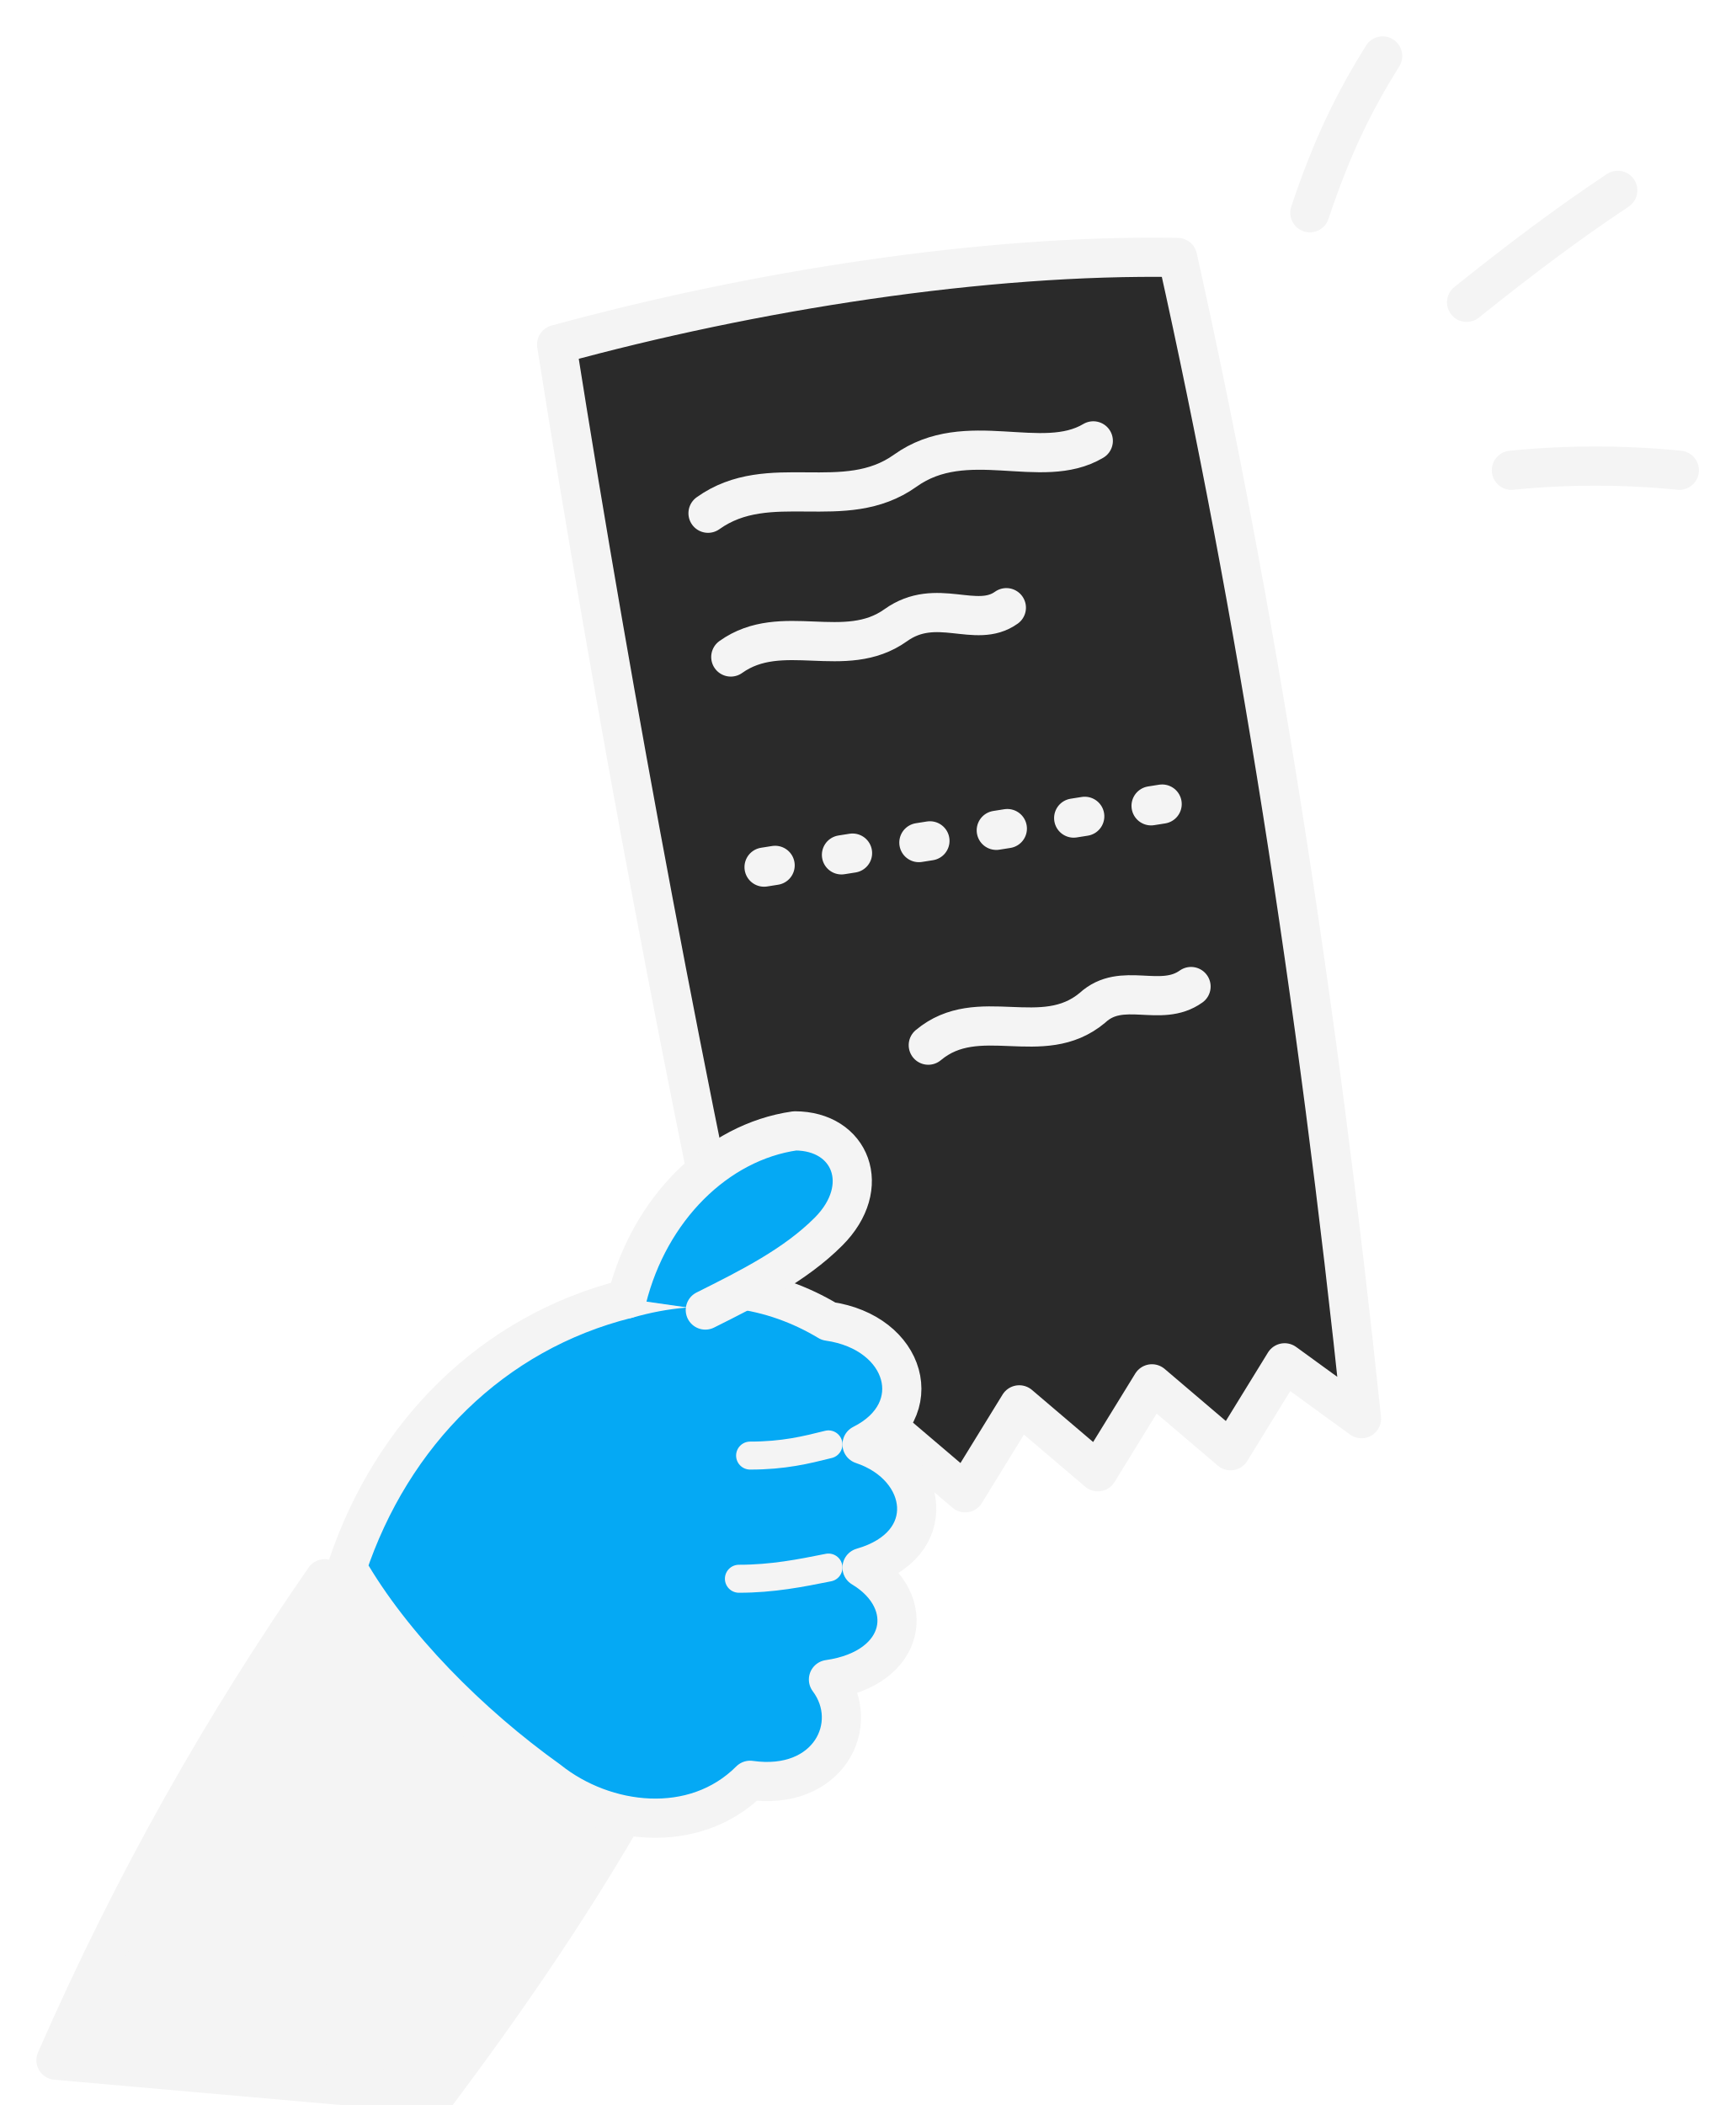
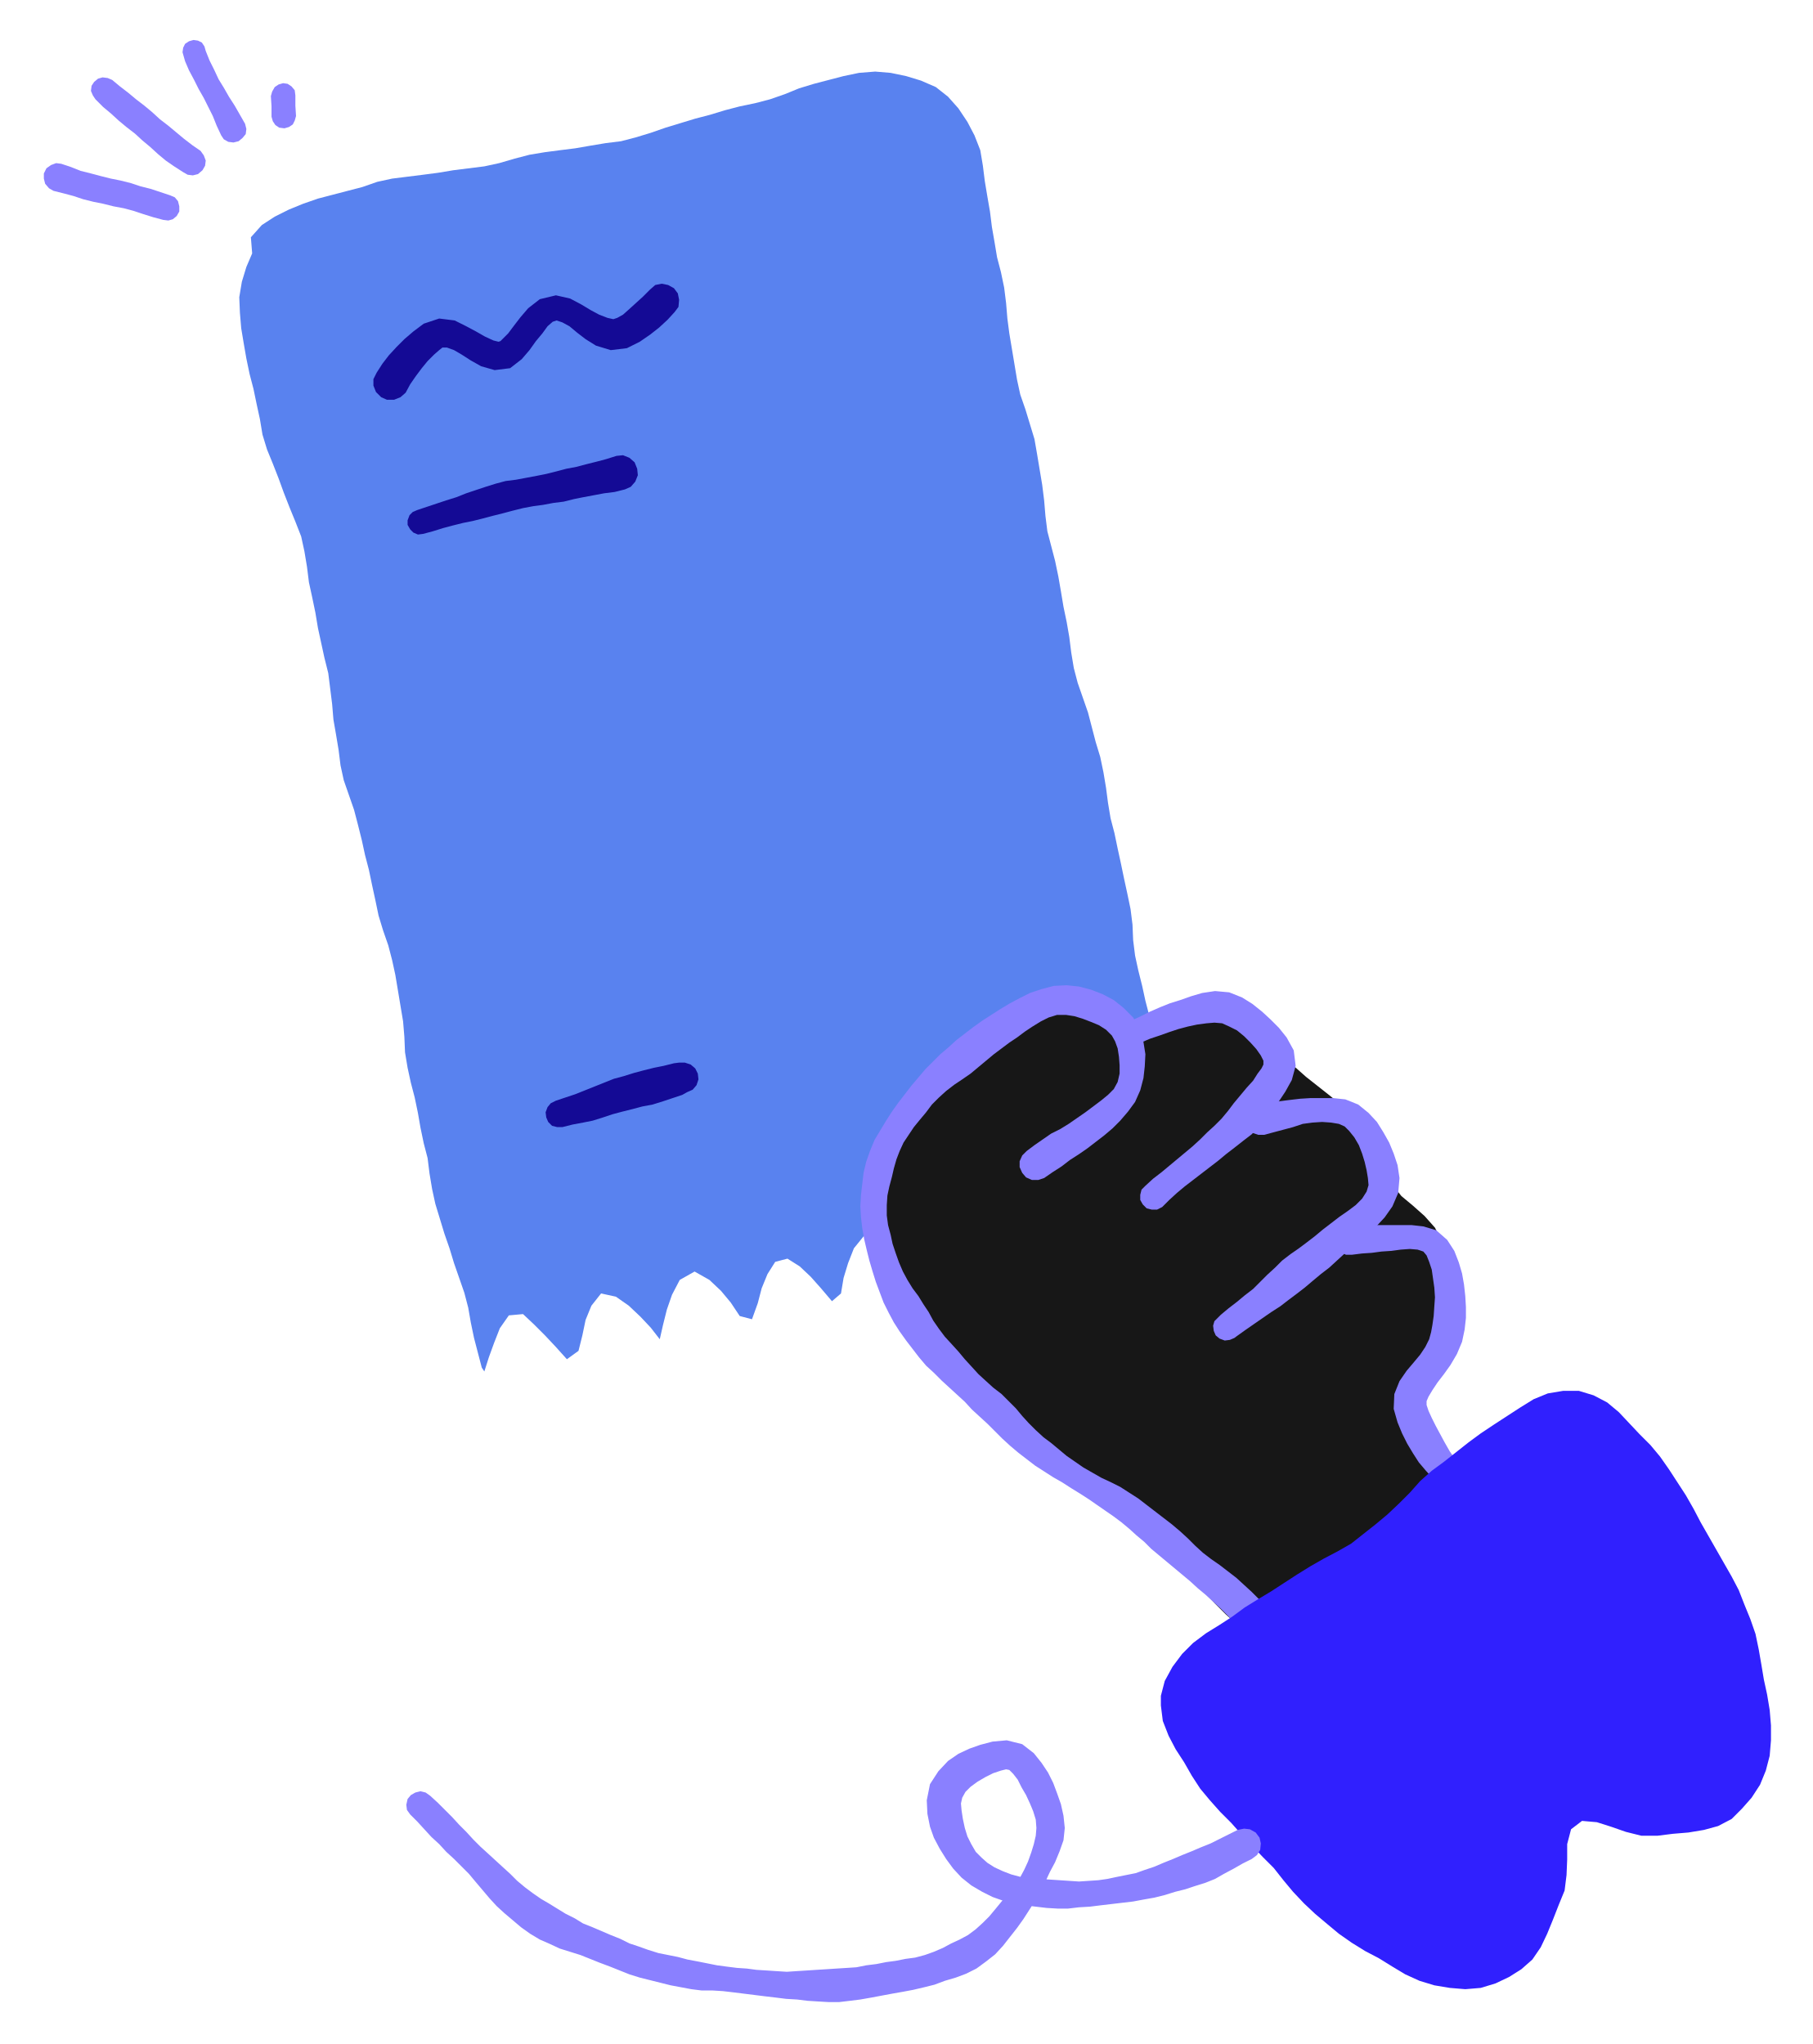
- <svg xmlns="http://www.w3.org/2000/svg" viewBox="34 24 310 376" width="310" height="376">
-   <g stroke="#F4F4F4" stroke-width="7" stroke-linecap="round" stroke-linejoin="round" fill="none">
-     <path d="M268 62 C 272 50 276 42 281 34" />
-     <path d="M296 78 C 306 70 314 64 323 58" />
-     <path d="M304 108 C 314 107 324 107 334 108" />
-     <g transform="rotate(-9 215 185)">
-       <path d="M150 74 C 186 70 228 70 262 76 C 266 140 266 210 262 286            L 250 274 L 238 288 L 226 274 L 214 288 L 202 274 L 190 288 L 178 274 L 166 288 L 156 276            C 152 210 150 140 150 74 Z" fill="#2A2A2A" />
-       <path d="M172 108 C 184 102 196 112 208 106 C 220 100 232 110 242 106" />
-       <path d="M172 134 C 182 129 192 138 202 133 C 210 129 216 136 222 133" />
-       <path d="M172 172 L 244 172" stroke-dasharray="2 12" />
-       <path d="M196 208 C 206 202 216 212 226 206 C 232 202 238 208 244 205" />
-     </g>
-     <path d="M44 392 C 58 360 74 332 92 306 C 112 312 132 324 150 340 C 138 362 124 382 112 398 Z" fill="#F4F4F4" />
-     <path d="M96 304 C 104 280 122 262 146 256 C 160 252 172 254 182 260          C 196 262 200 276 188 282 C 200 286 202 300 188 304          C 198 310 196 322 182 324 C 188 332 182 344 168 342          C 158 352 142 350 132 342 C 118 332 104 318 96 304 Z" fill="#05A9F4" />
-     <path d="M146 256 C 150 240 162 228 176 226 C 186 226 190 236 182 244 C 176 250 168 254 160 258" fill="#05A9F4" />
-     <path d="M168 284 C 174 284 178 283 182 282" stroke-width="5" />
-     <path d="M166 306 C 172 306 177 305 182 304" stroke-width="5" />
-   </g>
+ <svg xmlns="http://www.w3.org/2000/svg" viewBox="29 6 281 317" width="281" height="317">
+   <path fill="#8A80FF" d="M55.4 36.3L53.9 35.8 52.4 35.3 50.8 34.9 49.3 34.4 47.7 34.0 46.2 33.7 44.6 33.3 43.1 32.9 41.5 32.5 40.0 31.9 38.5 31.4 37.7 31.3 36.9 31.6 36.2 32.1 35.8 32.9 35.8 33.7 36.0 34.5 36.6 35.2 37.3 35.6 38.9 36.0 40.4 36.4 41.9 36.9 43.5 37.3 45.0 37.6 46.6 38.0 48.2 38.3 49.7 38.7 51.2 39.2 52.8 39.7 54.3 40.1 55.1 40.2 55.8 40.0 56.4 39.5 56.8 38.8 56.8 38.0 56.6 37.2 56.1 36.6Z" />
+   <path fill="#8A80FF" d="M60.1 29.4L58.8 28.5 57.5 27.5 56.3 26.5 55.1 25.5 53.8 24.5 52.6 23.4 51.4 22.4 50.1 21.4 48.9 20.4 47.6 19.4 46.4 18.4 45.7 18.1 44.9 18.0 44.2 18.2 43.6 18.7 43.2 19.3 43.1 20.1 43.4 20.8 43.8 21.4 45.0 22.6 46.2 23.6 47.4 24.7 48.6 25.7 49.9 26.7 51.1 27.8 52.3 28.8 53.5 29.9 54.7 30.9 56.0 31.8 57.4 32.7 58.1 33.1 58.9 33.2 59.7 33.0 60.4 32.4 60.8 31.7 60.9 30.9 60.6 30.1Z" />
+   <path fill="#8A80FF" d="M67.0 25.2L66.2 23.8 65.4 22.4 64.5 21.0 63.7 19.6 62.9 18.3 62.2 16.8 61.5 15.4 60.9 13.9 60.7 13.2 60.3 12.6 59.7 12.3 59.0 12.2 58.3 12.4 57.7 12.8 57.4 13.4 57.3 14.1 57.5 14.8 57.7 15.5 58.3 16.9 59.1 18.4 59.8 19.8 60.6 21.2 61.3 22.6 62.0 24.0 62.6 25.5 63.3 27.0 63.7 27.6 64.4 28.0 65.2 28.1 66.0 27.9 66.6 27.4 67.1 26.8 67.2 26.0Z" />
+   <path fill="#8A80FF" d="M74.9 24.0L74.8 22.4 74.8 20.8 74.7 20.0 74.2 19.4 73.6 19.0 72.9 18.9 72.2 19.1 71.6 19.5 71.2 20.2 71.0 20.9 71.1 22.5 71.1 24.1 71.3 24.8 71.7 25.4 72.3 25.8 73.1 25.9 73.8 25.7 74.4 25.3 74.7 24.7Z" />
+   <path fill="#5982EF" d="M67.9 42.8L69.6 40.9 71.6 39.6 73.8 38.5 76.0 37.6 78.3 36.8 80.6 36.2 82.9 35.6 85.2 35.0 87.5 34.2 89.8 33.7 92.2 33.4 94.6 33.1 96.9 32.8 99.3 32.4 101.7 32.1 104.1 31.8 106.4 31.3 108.8 30.6 111.1 30.0 113.5 29.6 115.8 29.3 118.2 29.0 120.5 28.6 122.9 28.2 125.3 27.9 127.6 27.3 129.9 26.6 132.2 25.8 134.5 25.1 136.8 24.4 139.1 23.8 141.4 23.1 143.7 22.5 146.1 22.0 148.4 21.4 150.7 20.6 152.9 19.7 155.2 19.0 157.5 18.4 159.8 17.8 162.2 17.3 164.7 17.1 167.1 17.3 169.5 17.8 171.8 18.5 174.1 19.5 176.0 21.0 177.6 22.8 179.0 24.9 180.1 27.0 181.0 29.3 181.4 31.7 181.7 34.1 182.1 36.5 182.5 38.8 182.8 41.2 183.2 43.5 183.6 45.9 184.2 48.2 184.7 50.6 185.0 53.0 185.2 55.4 185.5 57.7 185.9 60.1 186.3 62.5 186.7 64.9 187.2 67.2 188.0 69.5 188.7 71.8 189.4 74.1 189.8 76.4 190.2 78.8 190.6 81.2 190.9 83.6 191.1 86.0 191.4 88.4 192.0 90.7 192.6 93.0 193.1 95.4 193.5 97.7 193.9 100.1 194.4 102.5 194.8 104.8 195.1 107.2 195.5 109.6 196.1 111.9 196.9 114.2 197.7 116.5 198.3 118.8 198.9 121.1 199.6 123.4 200.1 125.8 200.5 128.2 200.8 130.5 201.2 132.9 201.8 135.2 202.3 137.6 202.8 139.9 203.3 142.3 203.8 144.6 204.3 147.0 204.6 149.4 204.7 151.8 205.0 154.2 205.5 156.5 206.1 158.9 206.6 161.2 207.2 163.5 207.9 165.8 208.7 168.1 209.3 170.5 209.7 172.8 210.1 175.2 210.6 177.5 211.1 179.9 211.6 182.2 212.0 184.6 212.6 186.9 213.1 189.3 213.5 191.7 213.7 194.1 213.5 196.6 211.7 194.6 210.2 192.7 208.6 190.9 206.7 189.2 204.2 188.9 202.5 191.0 201.6 193.3 200.7 195.5 199.9 197.7 199.3 198.3 197.8 196.6 196.2 194.9 194.4 193.2 192.2 191.9 190.0 192.7 189.1 194.9 188.3 197.2 187.6 199.4 186.7 202.0 184.6 201.5 183.0 199.5 181.5 197.7 179.8 196.0 177.7 195.0 176.0 196.4 174.9 198.4 173.9 200.6 173.1 202.9 172.4 205.0 170.9 203.1 169.5 201.2 167.9 199.3 165.8 197.8 163.1 197.5 161.4 199.6 160.5 201.9 159.8 204.2 159.4 206.6 158.0 207.8 156.3 205.8 154.7 204.0 153.0 202.4 151.1 201.2 149.2 201.7 148.0 203.6 147.1 205.8 146.5 208.1 145.6 210.6 143.7 210.1 142.3 208.0 140.8 206.2 139.0 204.5 136.7 203.2 134.4 204.5 133.2 206.8 132.4 209.1 131.8 211.5 131.3 213.7 129.9 211.9 128.3 210.2 126.5 208.5 124.5 207.1 122.2 206.6 120.7 208.5 119.8 210.7 119.3 213.1 118.7 215.5 116.9 216.8 115.1 214.8 113.5 213.1 111.8 211.4 110.1 209.8 107.9 210.0 106.5 212.0 105.6 214.3 104.8 216.5 104.1 218.7 103.7 218.1 103.1 215.8 102.5 213.5 102.0 211.1 101.6 208.8 101.0 206.5 100.2 204.2 99.4 201.9 98.7 199.6 97.9 197.3 97.2 195.0 96.5 192.7 96.0 190.4 95.6 188.0 95.3 185.6 94.7 183.3 94.2 180.9 93.8 178.6 93.3 176.2 92.7 173.9 92.2 171.6 91.8 169.2 91.7 166.8 91.5 164.4 91.1 162.0 90.7 159.6 90.3 157.2 89.8 154.9 89.2 152.6 88.4 150.3 87.7 148.0 87.2 145.6 86.7 143.3 86.2 140.9 85.6 138.6 85.1 136.3 84.5 133.9 83.9 131.6 83.1 129.3 82.3 127.0 81.8 124.7 81.5 122.3 81.1 119.9 80.7 117.6 80.5 115.2 80.2 112.8 79.9 110.4 79.3 108.0 78.8 105.7 78.3 103.4 77.9 101.0 77.4 98.6 76.9 96.3 76.6 93.9 76.2 91.5 75.7 89.2 74.8 86.9 73.9 84.7 73.0 82.4 72.2 80.2 71.3 77.9 70.4 75.7 69.7 73.4 69.3 71.0 68.8 68.7 68.3 66.3 67.7 64.0 67.2 61.6 66.8 59.3 66.4 56.9 66.2 54.5 66.1 52.1 66.5 49.7 67.2 47.4 68.1 45.3Z" />
+   <path fill="#140A95" d="M91.9 66.9L92.6 65.6 93.5 64.3 94.4 63.1 95.3 62.0 96.3 61.0 97.1 60.3 97.6 59.9 98.3 59.9 99.4 60.3 100.6 61.0 102.0 61.9 103.6 62.8 105.7 63.4 108.1 63.1 109.9 61.7 111.1 60.3 112.1 58.9 113.1 57.7 113.9 56.6 114.7 55.9 115.3 55.7 116.2 56.0 117.3 56.6 118.5 57.6 119.8 58.6 121.4 59.6 123.7 60.3 126.2 60.0 128.2 59.0 129.8 57.9 131.2 56.8 132.5 55.6 133.6 54.4 134.2 53.6 134.3 52.5 134.1 51.5 133.5 50.7 132.6 50.2 131.6 50.0 130.6 50.2 129.8 50.9 128.7 52.0 127.6 53.0 126.5 54.0 125.6 54.8 124.7 55.3 124.1 55.5 123.2 55.3 121.9 54.8 120.6 54.1 119.1 53.2 117.4 52.3 115.2 51.8 112.7 52.4 110.9 53.8 109.7 55.2 108.7 56.5 107.8 57.7 107.0 58.5 106.6 58.9 106.3 59.0 105.5 58.8 104.2 58.2 102.8 57.4 101.3 56.6 99.5 55.7 97.1 55.4 94.7 56.2 93.1 57.4 91.7 58.6 90.5 59.8 89.3 61.1 88.3 62.4 87.4 63.8 86.9 64.8 86.9 65.8 87.3 66.8 88.1 67.6 89.0 68.0 90.1 68.0 91.1 67.6Z" />
+   <path fill="#140A95" d="M94.6 88.8L96.1 88.4 97.7 87.9 99.2 87.5 100.8 87.1 102.3 86.8 103.9 86.4 105.4 86.0 107.0 85.6 108.5 85.2 110.1 84.8 111.7 84.5 113.2 84.3 114.8 84.0 116.4 83.8 118.0 83.4 119.5 83.1 121.1 82.8 122.7 82.5 124.3 82.3 125.9 81.9 126.8 81.5 127.5 80.7 127.9 79.7 127.8 78.7 127.4 77.7 126.6 77.0 125.6 76.6 124.6 76.7 123.0 77.2 121.5 77.6 119.9 78.0 118.4 78.4 116.8 78.7 115.3 79.1 113.7 79.5 112.2 79.8 110.6 80.1 109.0 80.4 107.4 80.6 105.9 81.0 104.3 81.5 102.8 82.0 101.3 82.5 99.8 83.1 98.2 83.6 96.7 84.1 95.2 84.6 93.7 85.1 93.0 85.4 92.5 85.9 92.2 86.7 92.2 87.4 92.6 88.1 93.1 88.6 93.8 88.9Z" />
+   <path fill="#140A95" d="M116.2 180.8L117.8 180.4 119.4 180.1 120.9 179.8 122.5 179.3 124.0 178.8 125.5 178.4 127.1 178.0 128.6 177.6 130.2 177.3 131.8 176.8 133.3 176.3 134.8 175.8 135.5 175.4 136.4 175.0 137.0 174.3 137.3 173.4 137.2 172.5 136.8 171.7 136.1 171.1 135.2 170.8 134.3 170.8 133.5 170.9 131.9 171.3 130.4 171.6 128.8 172.0 127.3 172.4 125.7 172.9 124.2 173.3 122.7 173.9 121.2 174.5 119.7 175.1 118.2 175.7 116.7 176.2 115.2 176.7 114.4 177.1 113.9 177.7 113.6 178.5 113.7 179.3 114.0 180.0 114.6 180.6 115.4 180.8Z" />
+   <path fill="#171717" d="M227.4 260.8L225.0 260.3 222.9 259.3 220.9 258.0 219.1 256.4 217.4 254.7 215.8 253.0 214.2 251.2 212.6 249.4 210.9 247.6 209.3 245.9 207.5 244.3 205.7 242.8 203.7 241.3 201.8 239.9 199.9 238.5 197.9 237.1 195.9 235.7 194.0 234.3 192.0 232.9 190.1 231.4 188.3 229.9 186.5 228.3 184.8 226.6 183.1 224.9 181.4 223.2 179.7 221.5 178.1 219.8 176.4 218.0 174.8 216.3 173.3 214.4 171.8 212.5 170.4 210.6 169.2 208.5 168.0 206.4 167.1 204.2 166.4 201.9 165.7 199.6 165.2 197.2 164.9 194.8 164.8 192.4 164.9 190.0 165.2 187.7 165.8 185.3 166.7 183.1 167.8 181.0 169.2 179.0 170.6 177.1 172.2 175.4 173.9 173.6 175.6 172.0 177.4 170.4 179.3 168.8 181.2 167.4 183.2 166.0 185.2 164.7 187.3 163.5 189.4 162.5 191.7 161.8 194.1 161.4 196.5 161.8 198.7 162.8 200.8 163.9 203.0 164.8 205.4 165.0 207.8 164.6 210.1 163.9 212.3 163.1 214.6 162.3 216.9 161.8 219.3 161.8 221.5 162.7 223.4 164.2 225.0 165.9 226.6 167.8 228.1 169.6 229.7 171.4 231.5 173.0 233.4 174.5 235.3 176.0 237.1 177.5 238.8 179.2 240.3 181.1 241.5 183.2 242.5 185.4 243.6 187.5 244.8 189.6 246.3 191.5 248.1 193.0 249.9 194.6 251.5 196.4 252.6 198.6 253.3 200.9 253.7 203.2 253.9 205.6 254.0 208.0 253.9 210.4 253.5 212.7 252.6 214.9 251.3 216.9 249.7 218.7 248.3 220.7 247.3 222.8 247.5 225.2 248.8 227.2 250.5 228.9 252.3 230.5 254.0 232.1 255.7 233.8 257.2 235.7 257.9 238.0 257.4 240.4 256.2 242.4 254.7 244.3 253.1 246.1 251.3 247.7 249.5 249.3 247.7 250.9 245.8 252.3 243.8 253.7 241.9 255.1 239.8 256.3 237.7 257.5 235.6 258.5 233.4 259.5 231.1 260.2 228.7 260.7Z" />
+   <path fill="#8A80FF" d="M230.6 261.3L229.6 260.0 228.6 258.7 227.6 257.5 226.5 256.3 225.3 255.2 224.2 254.0 223.1 252.9 221.9 251.8 220.7 250.7 219.4 249.7 218.1 248.7 216.8 247.8 215.5 246.8 214.3 245.7 213.2 244.6 212.0 243.5 210.7 242.4 209.4 241.4 208.1 240.4 206.8 239.4 205.5 238.4 204.1 237.5 202.7 236.6 201.3 235.9 199.8 235.2 198.4 234.4 197.0 233.6 195.7 232.7 194.4 231.8 193.2 230.8 192.0 229.8 190.8 228.9 189.6 227.8 188.5 226.7 187.5 225.6 186.5 224.4 185.4 223.3 184.3 222.2 183.0 221.2 181.9 220.2 180.7 219.1 179.7 218.0 178.6 216.8 177.6 215.6 176.6 214.5 175.5 213.3 174.6 212.1 173.7 210.8 173.0 209.5 172.2 208.3 171.4 207.0 170.5 205.8 169.7 204.5 169.0 203.2 168.4 201.8 167.9 200.4 167.4 198.9 167.1 197.5 166.7 196.0 166.5 194.5 166.5 192.9 166.6 191.4 166.9 190.0 167.3 188.5 167.6 187.2 168.0 185.8 168.5 184.5 169.1 183.2 169.9 182.0 170.7 180.8 171.6 179.7 172.6 178.5 173.5 177.3 174.6 176.2 175.7 175.2 177.0 174.2 178.2 173.4 179.5 172.5 180.7 171.5 181.9 170.5 183.1 169.5 184.3 168.6 185.5 167.7 186.7 166.9 187.9 166.0 189.1 165.2 190.4 164.4 191.6 163.8 192.9 163.4 194.3 163.4 195.6 163.6 196.9 164.0 198.2 164.5 199.4 165.0 200.5 165.7 201.4 166.6 201.9 167.5 202.3 168.6 202.5 169.9 202.6 171.2 202.6 172.5 202.3 173.8 201.7 174.9 200.8 175.8 199.7 176.7 198.5 177.6 197.3 178.5 196.0 179.4 194.7 180.3 193.4 181.1 192.0 181.8 190.7 182.7 189.4 183.6 188.2 184.5 187.5 185.2 187.1 186.1 187.1 187.0 187.5 187.9 188.1 188.6 189.0 189.0 190.0 189.0 190.9 188.7 192.2 187.8 193.6 186.9 194.9 185.9 196.3 185.0 197.6 184.1 198.9 183.1 200.2 182.1 201.5 181.0 202.7 179.8 203.9 178.4 205.0 176.9 205.8 175.1 206.3 173.2 206.5 171.4 206.6 169.5 206.3 167.6 205.7 165.6 204.7 163.8 203.2 162.3 201.7 161.1 200.0 160.2 198.2 159.5 196.3 159.0 194.4 158.8 192.4 158.9 190.5 159.4 188.7 160.0 187.1 160.8 185.6 161.6 184.1 162.5 182.7 163.4 181.3 164.3 179.9 165.3 178.6 166.3 177.3 167.3 176.1 168.4 174.8 169.5 173.6 170.7 172.5 171.8 171.4 173.1 170.3 174.4 169.3 175.7 168.3 177.0 167.3 178.4 166.4 179.8 165.5 181.3 164.6 182.8 163.9 184.5 163.3 186.2 162.9 187.9 162.7 189.6 162.5 191.3 162.4 193.1 162.5 194.8 162.7 196.5 163.0 198.2 163.4 199.9 163.8 201.5 164.3 203.2 164.8 204.8 165.4 206.4 166.0 208.0 166.8 209.6 167.6 211.1 168.5 212.5 169.5 213.9 170.5 215.2 171.5 216.5 172.6 217.8 173.8 218.9 175.0 220.1 176.2 221.2 177.4 222.3 178.6 223.4 179.7 224.6 180.9 225.7 182.1 226.8 183.2 227.9 184.4 229.1 185.6 230.2 186.9 231.3 188.2 232.3 189.5 233.3 190.9 234.2 192.3 235.1 193.7 235.9 195.1 236.8 196.4 237.6 197.8 238.5 199.1 239.4 200.4 240.3 201.7 241.2 202.9 242.1 204.1 243.1 205.2 244.1 206.4 245.1 207.5 246.2 208.7 247.2 209.9 248.2 211.1 249.2 212.3 250.2 213.5 251.2 214.7 252.3 215.9 253.3 217.1 254.4 218.3 255.5 219.4 256.6 220.5 257.7 221.7 258.9 222.8 260.0 223.9 261.1 225.1 262.2 226.2 263.3 227.4 264.4 228.1 264.9 229.0 265.1 229.8 264.9 230.5 264.4 231.0 263.7 231.2 262.9 231.0 262.0Z" />
+   <path fill="#8A80FF" d="M205.9 167.7L207.3 167.1 208.8 166.6 210.2 166.1 211.7 165.6 213.2 165.2 214.6 164.9 216.1 164.7 217.3 164.6 218.5 164.7 219.6 165.2 220.8 165.8 221.9 166.7 222.9 167.7 223.8 168.7 224.5 169.7 224.9 170.5 224.9 171.1 224.6 171.7 224.0 172.5 223.3 173.6 222.3 174.7 221.3 175.9 220.3 177.1 219.4 178.3 218.4 179.5 217.3 180.6 216.2 181.6 215.1 182.7 213.9 183.8 212.7 184.8 211.5 185.8 210.3 186.8 209.1 187.8 207.8 188.8 206.6 189.9 206.0 190.5 205.8 191.3 205.8 192.1 206.2 192.8 206.8 193.4 207.6 193.6 208.4 193.6 209.2 193.2 210.3 192.1 211.5 191.0 212.7 190.0 214.0 189.0 215.3 188.0 216.6 187.0 217.9 186.0 219.1 185.0 220.4 184.0 221.8 182.9 223.1 181.9 224.2 180.7 225.3 179.5 226.3 178.2 227.3 176.8 228.3 175.3 229.3 173.5 229.9 171.3 229.6 168.9 228.5 166.9 227.3 165.4 226.0 164.1 224.7 162.9 223.2 161.7 221.6 160.7 219.6 159.9 217.4 159.7 215.4 160.0 213.7 160.5 212.0 161.1 210.4 161.6 208.9 162.2 207.3 162.9 205.9 163.6 204.4 164.3 203.8 164.7 203.4 165.3 203.3 166.0 203.4 166.7 203.8 167.3 204.4 167.7 205.1 167.9Z" />
+   <path fill="#8A80FF" d="M225.0 182.0L226.5 181.6 228.0 181.2 229.5 180.8 231.0 180.3 232.5 180.1 234.0 180.0 235.4 180.1 236.6 180.3 237.5 180.7 238.2 181.4 239.0 182.4 239.7 183.6 240.2 184.9 240.6 186.2 240.9 187.5 241.1 188.7 241.2 189.8 240.9 190.8 240.2 191.9 239.2 192.9 238.0 193.8 236.7 194.7 235.4 195.7 234.1 196.7 232.9 197.7 231.6 198.7 230.4 199.6 229.1 200.5 227.8 201.5 226.7 202.6 225.5 203.7 224.4 204.8 223.3 205.9 222.0 206.9 220.8 207.9 219.5 208.9 218.3 209.9 217.9 210.3 217.3 210.9 217.1 211.6 217.2 212.4 217.5 213.1 218.1 213.6 218.9 213.9 219.7 213.8 220.4 213.5 220.8 213.2 222.2 212.2 223.5 211.3 224.8 210.4 226.1 209.5 227.5 208.6 228.8 207.6 230.0 206.7 231.3 205.7 232.6 204.6 233.8 203.6 235.1 202.6 236.3 201.5 237.5 200.4 238.7 199.4 239.9 198.4 241.2 197.3 242.4 196.2 243.7 194.8 244.9 193.1 245.8 191.0 246.0 188.7 245.7 186.7 245.1 184.9 244.4 183.2 243.5 181.6 242.5 180.0 241.2 178.6 239.6 177.3 237.6 176.5 235.7 176.3 233.9 176.3 232.2 176.3 230.6 176.4 228.9 176.6 227.3 176.8 225.6 177.1 224.0 177.4 223.2 177.8 222.6 178.4 222.2 179.3 222.2 180.2 222.6 181.0 223.2 181.7 224.1 182.0Z" />
+   <path fill="#8A80FF" d="M238.6 200.6L240.2 200.4 241.7 200.3 243.2 200.1 244.7 200.0 246.2 199.8 247.6 199.7 248.8 199.8 249.7 200.1 250.2 200.7 250.6 201.7 251.0 202.9 251.2 204.3 251.4 205.7 251.5 207.2 251.4 208.6 251.3 210.1 251.1 211.5 250.9 212.6 250.6 213.7 250.0 214.9 249.2 216.1 248.2 217.3 247.1 218.6 246.0 220.2 245.2 222.2 245.1 224.5 245.7 226.6 246.4 228.3 247.2 229.9 248.1 231.4 249.0 232.8 250.1 234.1 251.2 235.3 252.3 236.4 253.5 237.6 254.6 238.8 255.7 240.0 256.8 241.2 257.9 242.2 258.5 242.7 259.3 242.8 260.1 242.7 260.7 242.3 261.1 241.6 261.3 240.9 261.1 240.1 260.7 239.5 259.7 238.4 258.6 237.3 257.6 236.1 256.5 234.9 255.6 233.7 254.7 232.4 253.8 231.1 253.0 229.7 252.3 228.4 251.6 227.1 251.0 225.9 250.5 224.8 250.2 223.9 250.2 223.3 250.5 222.6 251.1 221.6 251.9 220.4 252.9 219.1 253.9 217.7 254.9 216.0 255.7 214.1 256.1 212.2 256.3 210.4 256.3 208.7 256.2 207.0 256.0 205.2 255.7 203.5 255.2 201.8 254.5 200.0 253.4 198.3 251.7 196.8 249.7 196.2 247.9 196.0 246.2 196.0 244.5 196.0 242.8 196.0 241.1 196.0 239.5 196.1 237.9 196.2 237.0 196.5 236.4 197.1 236.1 197.9 236.0 198.8 236.3 199.6 236.9 200.2 237.7 200.6Z" />
+   <path fill="#3020FE" d="M209.0 269.0L209.6 266.7 210.8 264.5 212.3 262.5 214.0 260.8 216.0 259.3 218.1 258.0 220.1 256.7 222.0 255.3 224.1 254.0 226.1 252.8 228.1 251.5 230.1 250.2 232.2 248.9 234.3 247.7 236.4 246.6 238.5 245.4 240.4 243.9 242.3 242.4 244.1 240.9 245.9 239.2 247.6 237.5 249.2 235.7 251.0 234.1 252.9 232.7 254.8 231.2 256.7 229.7 258.6 228.3 260.7 226.9 262.7 225.6 264.7 224.3 266.8 223.0 269.0 222.1 271.4 221.7 273.8 221.7 276.1 222.4 278.2 223.5 280.0 225.0 281.6 226.7 283.2 228.4 284.9 230.1 286.4 231.9 287.8 233.9 289.1 235.9 290.4 237.9 291.6 240.0 292.7 242.1 293.9 244.2 295.1 246.3 296.3 248.4 297.5 250.5 298.6 252.6 299.5 254.9 300.4 257.1 301.2 259.4 301.7 261.8 302.1 264.1 302.5 266.5 303.0 268.8 303.4 271.2 303.6 273.6 303.6 275.9 303.4 278.3 302.8 280.6 301.9 282.8 300.6 284.8 299.1 286.5 297.5 288.1 295.4 289.2 293.2 289.8 290.8 290.2 288.4 290.4 286.0 290.7 283.5 290.7 281.1 290.1 278.8 289.3 276.6 288.6 274.3 288.4 272.6 289.7 272.0 292.0 272.0 294.4 271.9 296.8 271.6 299.2 270.7 301.4 269.8 303.7 268.9 305.9 267.9 308.0 266.6 309.9 264.9 311.4 263.0 312.6 260.9 313.6 258.6 314.3 256.2 314.5 253.8 314.3 251.4 313.9 249.1 313.2 246.9 312.2 244.9 311.0 242.8 309.7 240.7 308.6 238.6 307.3 236.6 305.9 234.8 304.4 232.9 302.8 231.2 301.2 229.5 299.4 228.0 297.6 226.5 295.7 224.8 294.0 223.1 292.2 221.5 290.5 219.9 288.7 218.2 287.0 216.6 285.2 215.1 283.4 213.8 281.4 212.6 279.3 211.3 277.3 210.2 275.2 209.3 272.9 209.0 270.5Z" />
+   <path fill="#8A80FF" d="M220.9 289.8L219.5 290.5 218.1 291.2 216.7 291.9 215.2 292.5 213.8 293.1 212.3 293.7 210.9 294.3 209.4 294.9 208.0 295.5 206.5 296.0 205.1 296.5 203.6 296.8 202.1 297.1 200.7 297.4 199.3 297.6 197.8 297.7 196.3 297.8 194.8 297.7 193.3 297.6 191.8 297.5 190.3 297.4 188.8 297.3 187.3 297.1 185.8 296.7 184.5 296.2 183.2 295.6 182.1 294.9 181.2 294.1 180.3 293.2 179.6 292.0 179.0 290.8 178.6 289.5 178.3 288.1 178.1 286.8 178.0 285.7 178.2 284.8 178.7 283.9 179.5 283.1 180.6 282.3 181.8 281.6 183.0 281.0 184.2 280.6 185.0 280.4 185.5 280.5 186.1 281.1 186.8 282.0 187.4 283.2 188.1 284.4 188.7 285.7 189.2 286.9 189.6 288.2 189.7 289.5 189.6 290.7 189.3 292.0 188.9 293.3 188.4 294.7 187.8 296.0 187.1 297.3 186.2 298.6 185.3 299.8 184.3 300.9 183.4 302.0 182.4 303.2 181.4 304.2 180.3 305.2 179.1 306.1 177.8 306.8 176.5 307.4 175.2 308.1 173.8 308.7 172.4 309.2 170.9 309.6 169.4 309.8 167.9 310.1 166.4 310.3 164.9 310.6 163.3 310.8 161.8 311.1 160.3 311.2 158.7 311.3 157.2 311.4 155.6 311.5 154.1 311.6 152.5 311.7 151.0 311.8 149.4 311.7 147.9 311.6 146.3 311.5 144.8 311.3 143.3 311.2 141.7 311.0 140.2 310.8 138.7 310.5 137.2 310.2 135.6 309.9 134.1 309.5 132.6 309.2 131.1 308.9 129.5 308.4 128.1 307.9 126.6 307.4 125.2 306.7 123.7 306.1 122.3 305.5 120.9 304.9 119.4 304.3 118.1 303.5 116.7 302.8 115.4 302.0 114.1 301.2 112.9 300.5 111.6 299.6 110.4 298.7 109.2 297.7 108.1 296.6 107.0 295.6 105.8 294.5 104.6 293.4 103.5 292.4 102.4 291.3 101.3 290.1 100.2 289.0 99.1 287.8 98.0 286.7 96.9 285.6 95.7 284.5 95.0 284.0 94.2 283.8 93.4 284.0 92.7 284.4 92.2 285.0 92.0 285.9 92.1 286.7 92.6 287.4 93.7 288.5 94.8 289.7 95.9 290.9 97.1 292.0 98.2 293.2 99.4 294.3 100.5 295.4 101.7 296.6 102.7 297.8 103.8 299.1 104.9 300.4 106.0 301.6 107.2 302.7 108.5 303.8 109.8 304.9 111.2 305.9 112.7 306.8 114.3 307.5 115.8 308.2 117.4 308.7 119.0 309.2 120.5 309.8 122.0 310.4 123.6 311.0 125.1 311.6 126.6 312.2 128.2 312.7 129.8 313.1 131.4 313.5 133.0 313.9 134.6 314.2 136.2 314.5 137.8 314.7 139.5 314.7 141.1 314.8 142.8 315.0 144.4 315.2 146.0 315.4 147.6 315.6 149.3 315.8 150.9 316.0 152.6 316.1 154.2 316.3 155.8 316.4 157.5 316.5 159.1 316.5 160.8 316.3 162.4 316.1 164.1 315.8 165.7 315.5 167.3 315.2 169.0 314.9 170.6 314.6 172.3 314.2 173.9 313.8 175.5 313.2 177.2 312.7 178.8 312.1 180.4 311.3 181.9 310.2 183.3 309.1 184.5 307.8 185.6 306.4 186.7 305.0 187.7 303.6 188.6 302.2 189.5 300.8 190.3 299.3 191.1 297.8 191.8 296.3 192.6 294.8 193.3 293.1 193.9 291.4 194.1 289.5 193.9 287.6 193.5 285.8 192.9 284.1 192.3 282.5 191.5 280.9 190.5 279.4 189.3 277.9 187.5 276.5 185.1 275.9 182.9 276.1 181.0 276.6 179.3 277.2 177.6 278.0 176.0 279.1 174.5 280.7 173.2 282.7 172.7 285.2 172.8 287.3 173.2 289.3 173.8 291.0 174.7 292.7 175.7 294.3 176.8 295.8 178.1 297.2 179.6 298.4 181.3 299.4 182.9 300.2 184.6 300.8 186.3 301.2 188.0 301.5 189.6 301.7 191.3 301.9 193.0 302.0 194.6 302.0 196.3 301.8 198.0 301.7 199.6 301.5 201.3 301.3 203.0 301.1 204.7 300.9 206.3 300.6 208.0 300.3 209.6 299.9 211.2 299.4 212.8 299.0 214.3 298.5 215.9 298.0 217.4 297.4 218.8 296.6 220.3 295.8 221.7 295.0 223.1 294.3 223.9 293.7 224.4 292.9 224.5 291.9 224.3 291.0 223.7 290.2 222.8 289.7 221.9 289.6Z" />
</svg>
